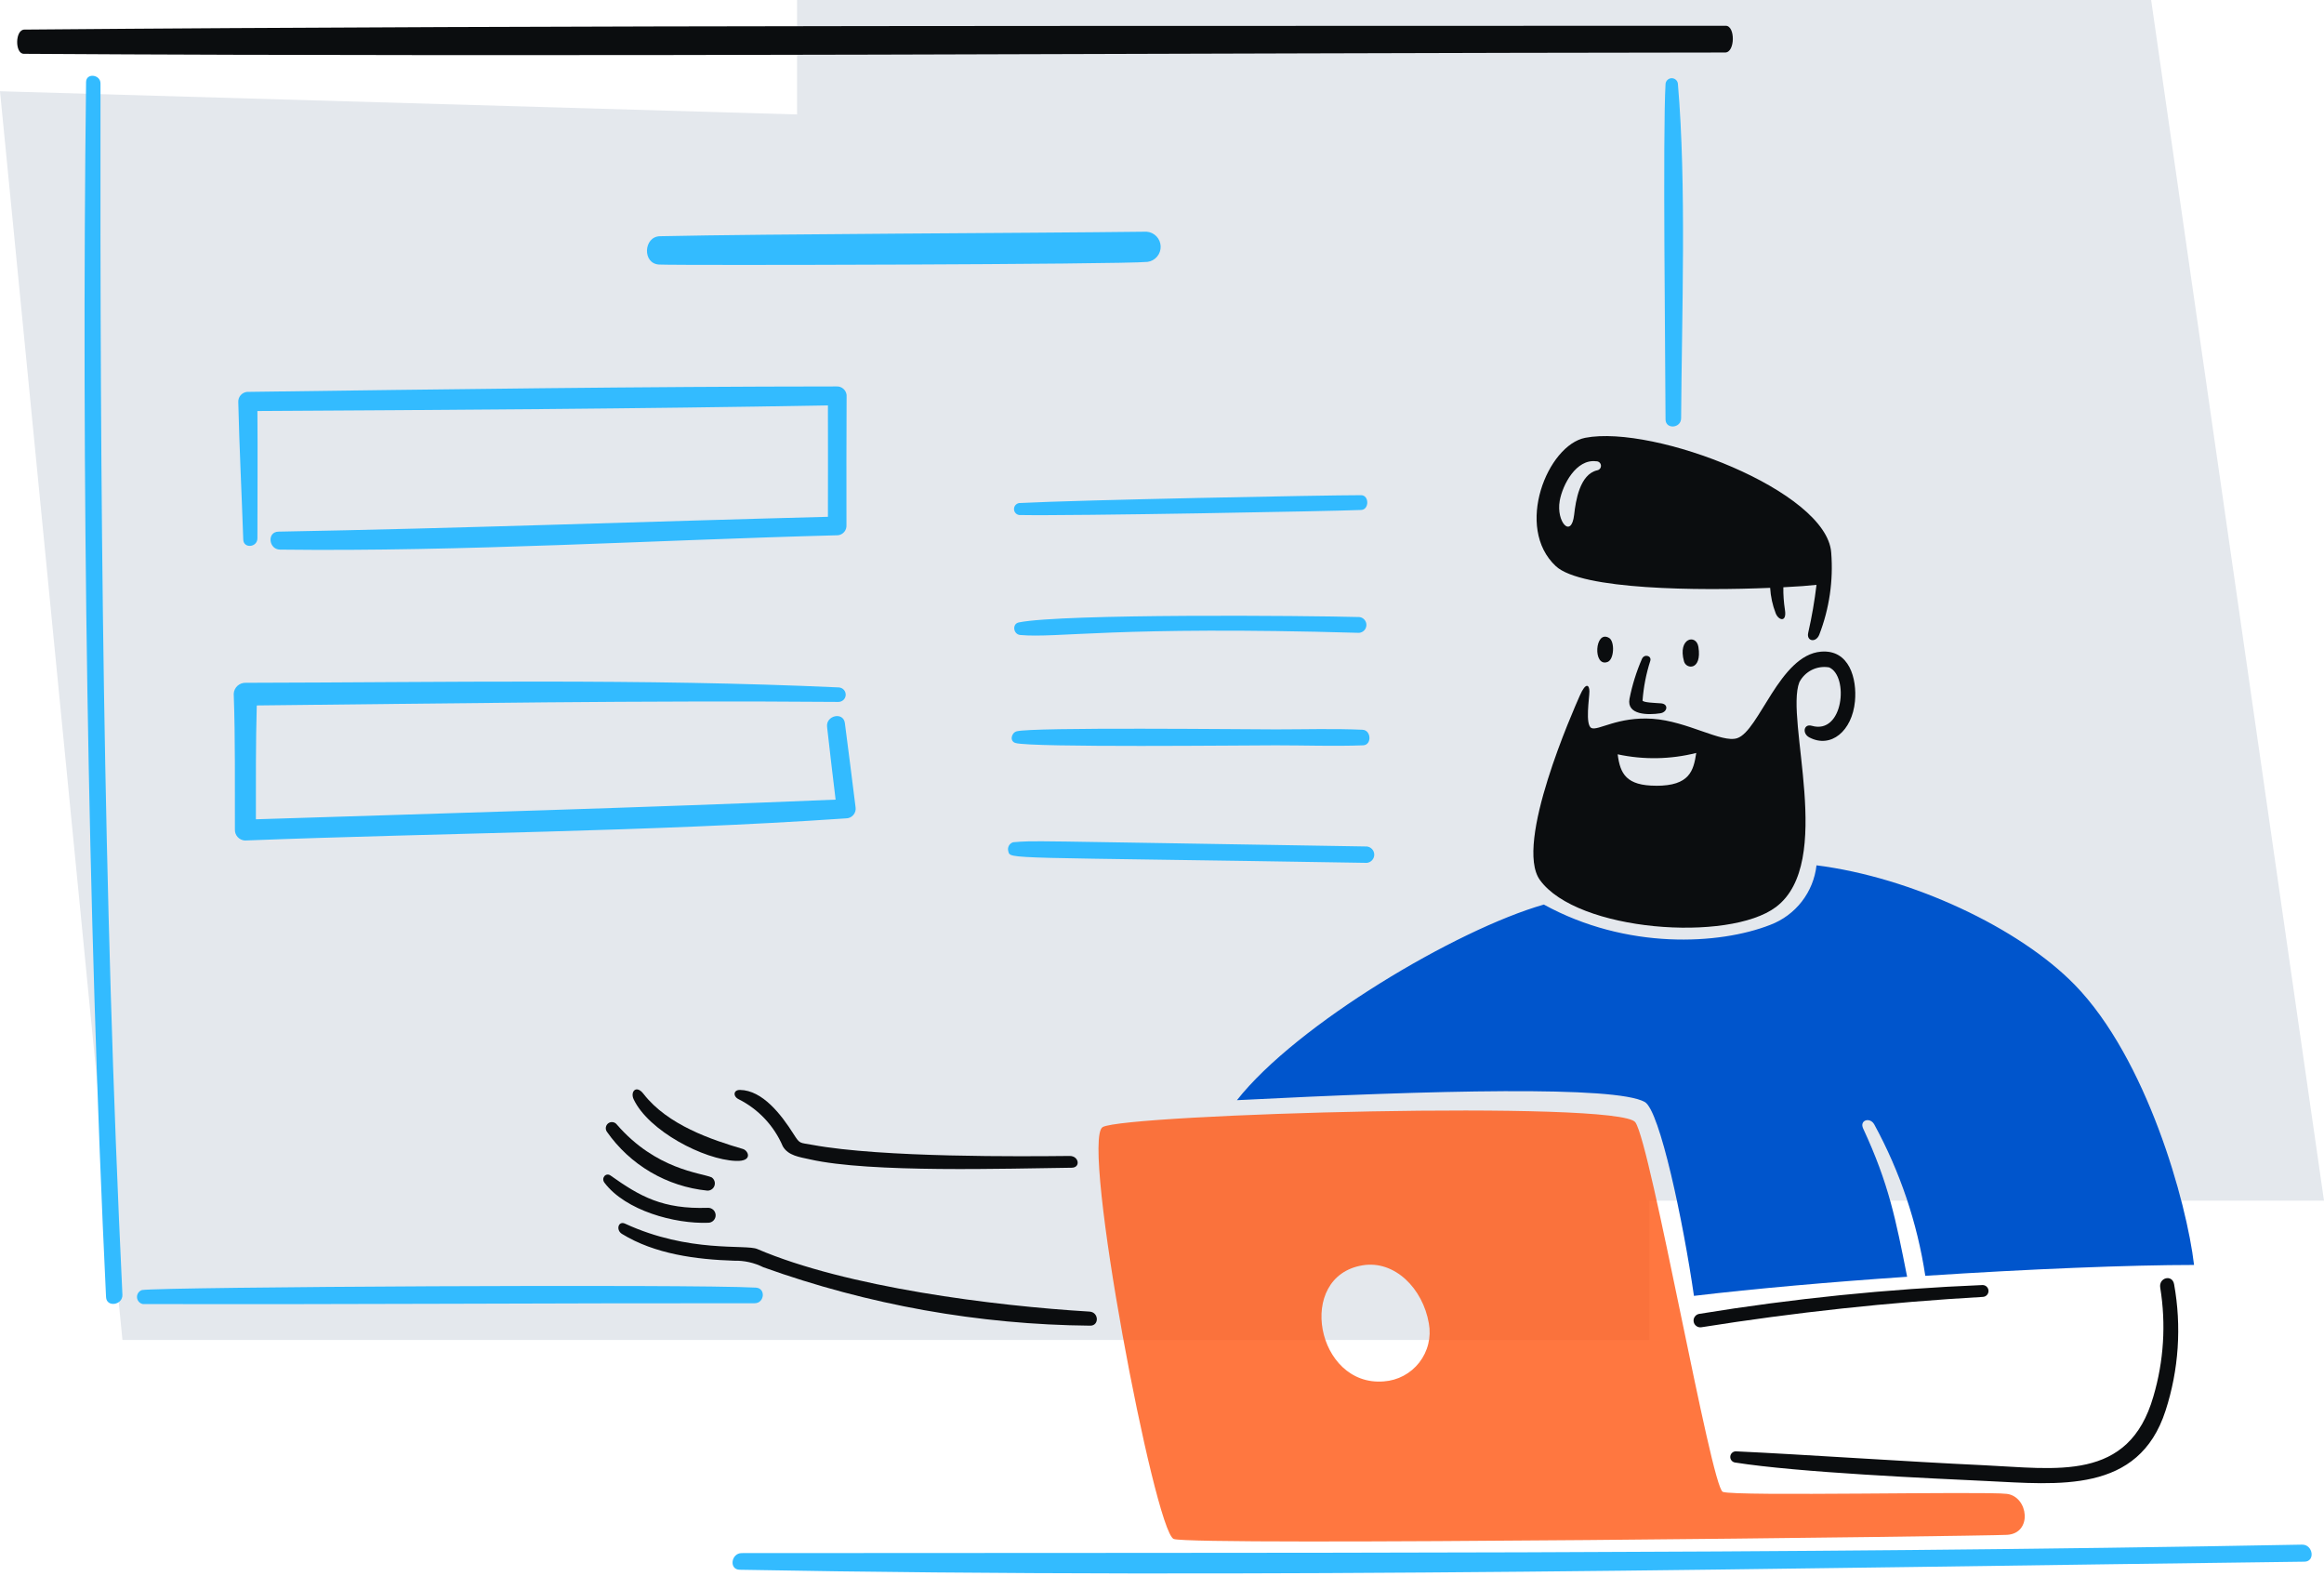
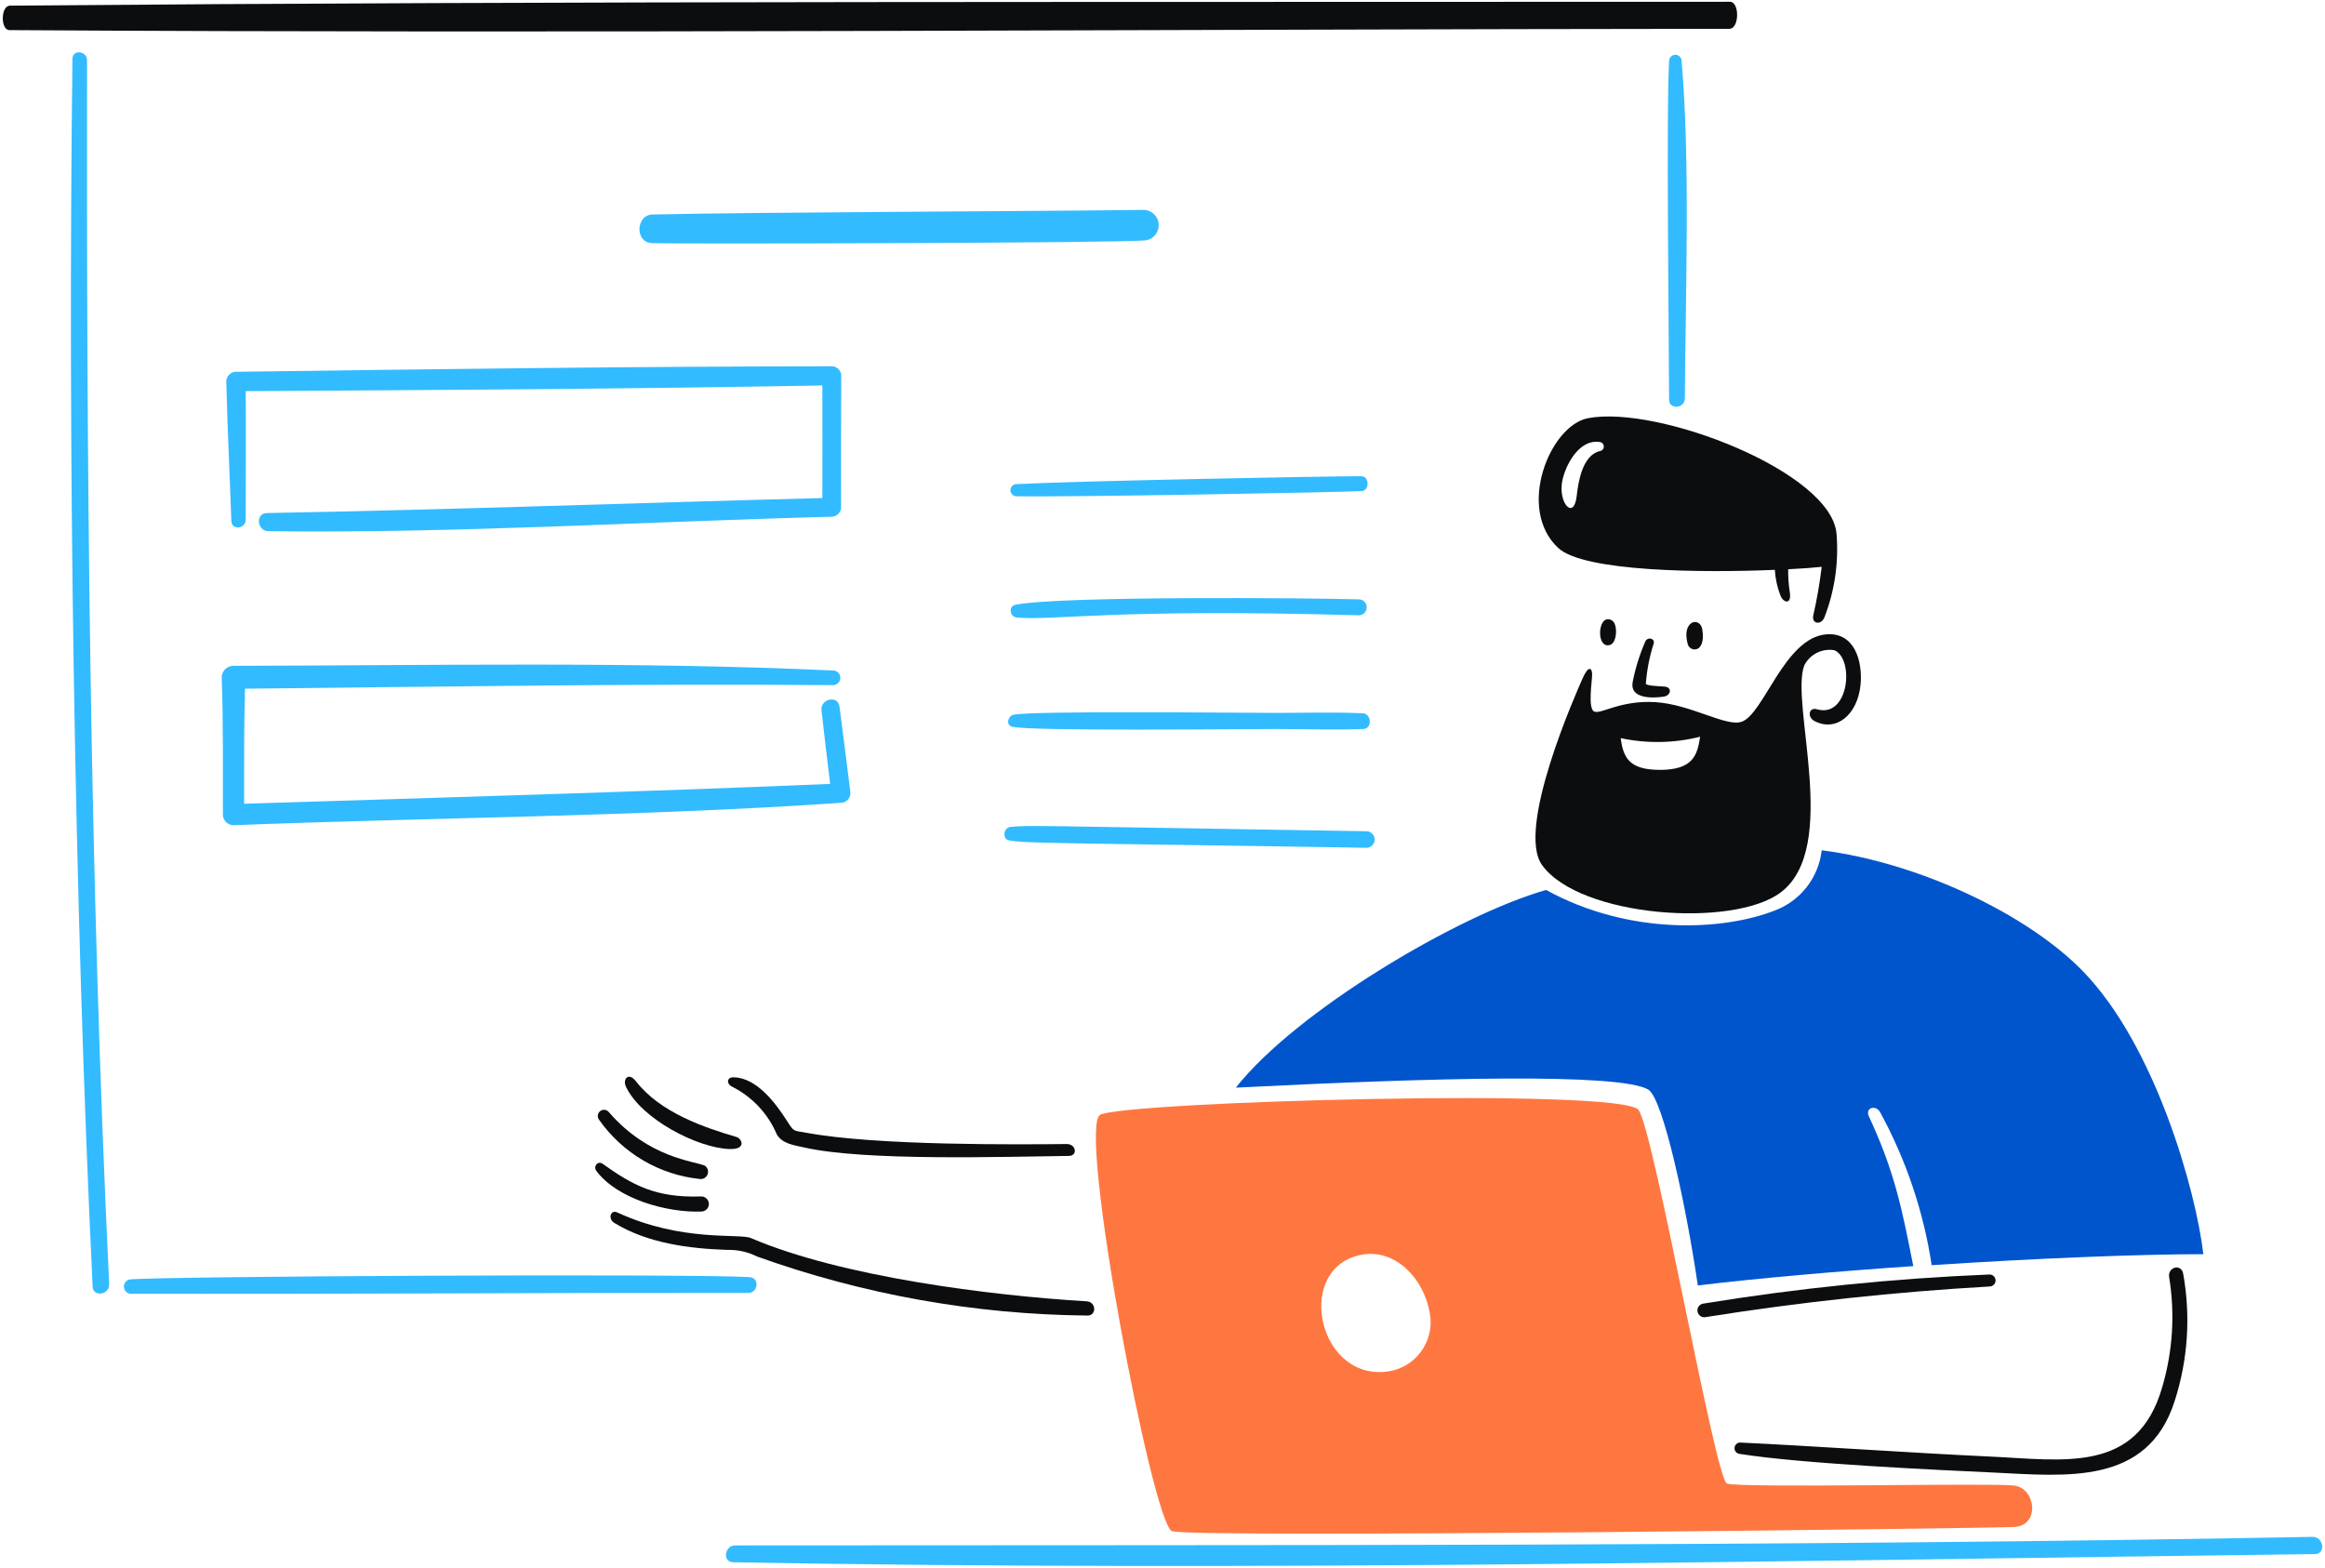
- <svg xmlns="http://www.w3.org/2000/svg" width="484" height="328" viewBox="0 0 484 328" fill="none">
-   <path d="M0 19L343.5 29V279H25.5L0 19Z" fill="#E4E8ED" />
-   <path d="M166 0H448L484 250H166V0Z" fill="#E4E8ED" />
-   <path d="M257.61 229.076C298.763 226.988 336.466 226.043 342.544 229.451C345.676 231.211 350.547 254.349 352.785 269.824C365.426 268.315 381.311 266.927 397.18 265.845C394.824 253.939 393.37 246.48 388.023 234.976C387.213 233.233 389.432 232.529 390.334 234.121C395.692 243.929 399.29 254.6 400.965 265.649C422.451 264.238 443.65 263.386 456.937 263.386C455.428 250.383 447.07 220.419 432.088 205.055C420.54 193.212 398.136 182.672 378.308 180.177C377.999 182.925 376.939 185.534 375.244 187.72C373.549 189.905 371.285 191.58 368.7 192.563C358.107 196.725 338.772 197.819 321.524 188.345C303.328 193.536 269.982 213.34 257.61 229.076Z" fill="#0055CC" />
-   <path d="M479.428 321.622C370.923 323.662 262.909 323.26 154.462 323.383C152.269 323.383 151.774 326.811 154.042 326.851C262.245 328.851 371.738 326.497 479.923 325.171C482.234 325.151 481.726 321.58 479.428 321.622Z" fill="#33BBFF" />
-   <path d="M212.267 107.237C223.406 107.445 277.692 106.434 283.464 106.185C285.204 106.11 285.159 103.107 283.464 103.107C275.715 103.107 224.736 104.09 212.267 104.744C211.965 104.785 211.689 104.934 211.488 105.163C211.288 105.392 211.178 105.686 211.178 105.99C211.178 106.295 211.288 106.589 211.488 106.818C211.689 107.047 211.965 107.196 212.267 107.237Z" fill="#33BBFF" />
-   <path d="M137.285 55.086C141.79 55.297 233.509 55.068 238.977 54.53C239.753 54.427 240.464 54.039 240.971 53.442C241.478 52.845 241.745 52.081 241.721 51.298C241.697 50.516 241.383 49.77 240.84 49.205C240.298 48.64 239.565 48.297 238.783 48.242C213.258 48.559 160.197 48.69 137.429 49.188C134.013 49.266 133.727 54.925 137.285 55.086Z" fill="#33BBFF" />
-   <path d="M265.674 151.873C259.771 151.873 214.891 151.37 211.712 152.278C210.63 152.59 210.203 154.34 211.501 154.71C214.891 155.683 259.537 155.19 265.701 155.19C271.866 155.19 277.849 155.411 283.885 155.19C285.731 155.122 285.595 152.029 283.764 151.948C277.758 151.682 271.692 151.873 265.674 151.873Z" fill="#33BBFF" />
-   <path d="M211.005 175.37C210.624 175.483 210.303 175.742 210.112 176.091C209.921 176.439 209.875 176.849 209.984 177.231C210.502 178.992 208.176 178.388 284.664 179.663C285.086 179.62 285.477 179.422 285.762 179.108C286.046 178.793 286.204 178.384 286.204 177.959C286.204 177.535 286.046 177.126 285.762 176.811C285.477 176.496 285.086 176.298 284.664 176.255C211.287 175.071 215.841 174.995 211.005 175.37Z" fill="#33BBFF" />
-   <path d="M283.029 131.768C283.438 131.74 283.822 131.561 284.107 131.266C284.392 130.971 284.557 130.581 284.57 130.171C284.582 129.761 284.442 129.361 284.177 129.048C283.911 128.736 283.539 128.534 283.132 128.481C272.217 128.179 221.424 127.756 212.209 129.592C210.7 129.891 211.037 132.09 212.478 132.218C220.272 132.92 232.188 130.301 283.029 131.768Z" fill="#33BBFF" />
-   <path d="M350.112 87.087C350.248 65.422 351.254 38.396 349.435 17.376C349.385 17.06 349.22 16.774 348.972 16.573C348.723 16.372 348.409 16.27 348.09 16.287C347.771 16.304 347.469 16.438 347.244 16.665C347.018 16.891 346.884 17.192 346.867 17.512C346.276 27.597 346.832 74.456 346.867 87.328C346.872 89.443 350.099 89.204 350.112 87.087Z" fill="#33BBFF" />
-   <path d="M20.929 17.375C20.929 15.484 17.951 15.14 17.926 17.076C16.935 97.194 18.258 190.382 22.086 270.085C22.191 272.293 25.607 271.753 25.493 269.559C21.449 185.249 20.813 101.756 20.929 17.375Z" fill="#33BBFF" />
-   <path d="M157.42 268.106C143.907 267.351 33.868 267.943 29.575 268.609C29.257 268.711 28.983 268.916 28.794 269.191C28.605 269.466 28.513 269.796 28.532 270.129C28.55 270.463 28.679 270.78 28.897 271.032C29.116 271.285 29.411 271.458 29.738 271.524C71.344 271.642 115.5 271.313 157.178 271.358C159.205 271.358 159.552 268.232 157.42 268.106Z" fill="#33BBFF" />
-   <path fill-rule="evenodd" clip-rule="evenodd" d="M330.158 91.156C322.291 92.665 315.352 109.849 324.032 117.895C329.346 122.822 353.819 123.031 368.655 122.399C368.762 124.215 369.151 126.003 369.81 127.698C370.401 129.207 372.171 129.685 371.731 126.964C371.491 125.414 371.38 123.847 371.402 122.279C374.405 122.13 376.776 121.949 378.308 121.776C377.908 125.127 377.332 128.454 376.583 131.745C376.168 133.548 378.192 133.885 378.879 132.165C380.984 126.724 381.836 120.879 381.371 115.063C380.476 102.244 344.529 88.394 330.158 91.156ZM332.635 97.926C329.016 98.753 328.161 104.251 327.832 107.191C327.266 112.221 324.059 108.7 324.829 104.276C325.417 100.941 328.267 95.509 332.424 96.05C332.665 96.037 332.902 96.116 333.086 96.272C333.27 96.428 333.388 96.648 333.415 96.888C333.442 97.128 333.376 97.369 333.231 97.562C333.086 97.755 332.873 97.885 332.635 97.926Z" fill="#0B0D0F" />
-   <path fill-rule="evenodd" clip-rule="evenodd" d="M350.713 137.713C351.183 139.408 354.485 139.607 353.716 134.71C353.276 131.924 349.347 132.799 350.713 137.713Z" fill="#0B0D0F" />
-   <path fill-rule="evenodd" clip-rule="evenodd" d="M379.238 135.686C370.621 136.408 366.368 152.192 361.791 153.704C358.592 154.763 351.417 150.16 344.166 149.665C336.915 149.169 332.786 152.232 331.433 151.586C330.079 150.94 331.013 145.281 331.013 143.961C331.013 142.64 330.293 141.918 329.016 144.831C327.738 147.743 315.279 175.7 320.699 183.222C328.445 193.971 360.056 196.247 369.869 188.853C382.173 179.583 371.703 149.811 374.733 142.054C375.303 140.946 376.212 140.048 377.327 139.491C378.443 138.935 379.707 138.749 380.935 138.961C385.08 140.757 383.941 153.045 377.316 151.121C375.651 150.64 375.274 152.733 376.813 153.54C381.313 155.907 385.729 152.217 386.317 146.033C386.758 141.35 385.168 135.191 379.238 135.686ZM344.931 163.603C338.686 163.603 337.423 161.126 336.898 157.064C342.303 158.226 347.903 158.128 353.265 156.78C352.694 160.492 351.902 163.613 344.931 163.613V163.603Z" fill="#0B0D0F" />
-   <path fill-rule="evenodd" clip-rule="evenodd" d="M341.943 137.218C340.787 139.884 339.921 142.666 339.36 145.517C338.739 148.9 343.238 148.91 345.773 148.52C347.282 148.289 347.559 146.569 345.907 146.448C344.692 146.357 342.305 146.297 342.079 145.877C342.286 143.071 342.826 140.299 343.686 137.62C344.035 136.514 342.421 136.081 341.943 137.218Z" fill="#0B0D0F" />
-   <path fill-rule="evenodd" clip-rule="evenodd" d="M334.801 137.829C336.199 137.296 336.31 133.531 335.115 132.829C332.1 131.039 331.68 139.006 334.801 137.829Z" fill="#0B0D0F" />
-   <path fill-rule="evenodd" clip-rule="evenodd" d="M359.405 5.364C243.091 5.454 119.615 5.185 5.072 6.161C3.12 6.176 3.075 11.191 4.951 11.204C120.905 11.93 243.031 11.025 359.284 10.934C361.372 10.932 361.417 5.364 359.405 5.364Z" fill="#0B0D0F" />
-   <path fill-rule="evenodd" clip-rule="evenodd" d="M226.889 273.096C207.021 271.914 176.245 268.025 157.704 260.065C155.32 259.039 143.542 260.963 130.17 254.784C128.772 254.14 128.216 256.109 129.524 256.917C136.357 261.127 144.988 262.248 152.87 262.502C154.989 262.448 157.088 262.917 158.982 263.868C180.827 271.703 203.833 275.813 227.04 276.028C228.947 276.056 228.886 273.216 226.889 273.096Z" fill="#0B0D0F" />
-   <path fill-rule="evenodd" clip-rule="evenodd" d="M452.78 267.392C452.392 265.274 449.538 266.021 449.895 268.126C451.124 275.683 450.636 283.419 448.469 290.761C443.336 308.651 428.231 305.781 413.11 305.084C397.241 304.355 375.385 302.833 361.674 302.202C361.371 302.162 361.064 302.242 360.819 302.424C360.575 302.607 360.411 302.877 360.362 303.179C360.314 303.481 360.386 303.789 360.561 304.039C360.737 304.289 361.004 304.46 361.304 304.516C374.495 306.611 402.673 307.851 413.651 308.371C428.666 309.086 445.416 311.088 451.007 293.704C453.757 285.214 454.366 276.175 452.78 267.392Z" fill="#0B0D0F" />
-   <path fill-rule="evenodd" clip-rule="evenodd" d="M354.359 276.355C373.79 273.265 393.364 271.156 413.006 270.035C413.324 270.006 413.618 269.856 413.827 269.616C414.036 269.375 414.145 269.063 414.129 268.745C414.113 268.426 413.975 268.126 413.744 267.908C413.512 267.689 413.205 267.568 412.886 267.57C393.109 268.382 373.399 270.388 353.864 273.576C353.495 273.643 353.168 273.853 352.955 274.161C352.741 274.469 352.659 274.849 352.726 275.217C352.792 275.586 353.003 275.913 353.311 276.126C353.618 276.34 353.998 276.422 354.367 276.355H354.359Z" fill="#0B0D0F" />
-   <path fill-rule="evenodd" clip-rule="evenodd" d="M147.495 254.601C147.705 254.599 147.911 254.555 148.103 254.472C148.295 254.389 148.469 254.268 148.613 254.116C148.757 253.965 148.869 253.785 148.942 253.59C149.016 253.394 149.049 253.185 149.04 252.976C149.03 252.767 148.979 252.562 148.889 252.373C148.799 252.184 148.672 252.016 148.515 251.877C148.358 251.739 148.175 251.633 147.976 251.567C147.778 251.501 147.568 251.475 147.36 251.492C138.024 251.791 133.313 249.141 127.152 244.764C126.176 244.073 125.14 245.293 125.894 246.273C130.28 252.07 140.514 254.872 147.495 254.601Z" fill="#0B0D0F" />
-   <path fill-rule="evenodd" clip-rule="evenodd" d="M163.026 238.68C164.163 240.652 166.547 240.919 168.67 241.399C181.207 244.248 209.895 243.298 223.202 243.142C225.094 243.119 224.711 240.675 222.767 240.692C213.052 240.79 183.729 241.067 169.18 238.381C166.494 237.878 166.632 238.275 165.262 236.117C162.671 232.028 158.808 227.026 154.123 226.943C152.724 226.918 152.614 228.266 153.806 228.864C157.945 230.941 161.213 234.419 163.026 238.68Z" fill="#0B0D0F" />
-   <path fill-rule="evenodd" clip-rule="evenodd" d="M154.726 239.239C148.232 237.332 139.055 234.274 134.008 227.753C132.499 225.796 131.216 227.318 131.965 228.895C135.109 235.514 146.618 241.47 153.225 241.721C156.879 241.874 155.863 239.571 154.726 239.239Z" fill="#0B0D0F" />
-   <path fill-rule="evenodd" clip-rule="evenodd" d="M128.427 234.106C128.219 233.853 127.923 233.69 127.599 233.649C127.275 233.608 126.947 233.693 126.684 233.887C126.421 234.08 126.241 234.367 126.183 234.688C126.124 235.009 126.191 235.341 126.369 235.615C128.767 239.054 131.88 241.934 135.495 244.056C139.111 246.179 143.143 247.493 147.314 247.91C147.643 247.922 147.966 247.826 148.235 247.636C148.504 247.447 148.704 247.175 148.804 246.862C148.904 246.549 148.9 246.212 148.79 245.902C148.681 245.591 148.474 245.325 148.2 245.144C145.994 244.193 136.618 243.582 128.427 234.106Z" fill="#0B0D0F" />
-   <path fill-rule="evenodd" clip-rule="evenodd" d="M417.961 311.052C413.457 310.466 361.208 311.623 358.789 310.632C356.369 309.641 343.854 238.369 340.585 233.686C337.315 229.003 234.329 231.973 229.646 234.677C224.963 237.38 240.428 318.791 244.434 320.438C248.008 321.904 412.592 319.867 417.969 319.583C423.346 319.299 422.466 311.638 417.961 311.052ZM288.208 287.63C274.156 288.8 269.753 265.75 283.794 263.458C290.458 262.369 296.331 268.28 297.576 275.558C297.835 276.977 297.792 278.434 297.449 279.834C297.107 281.235 296.473 282.548 295.589 283.687C294.705 284.826 293.591 285.766 292.319 286.446C291.047 287.125 289.646 287.529 288.208 287.63Z" fill="#FF5511" fill-opacity="0.8" />
-   <path fill-rule="evenodd" clip-rule="evenodd" d="M53.61 112.087C53.61 103.251 53.685 94.419 53.61 85.583C93.208 85.354 132.832 85.128 172.425 84.409C172.458 92.142 172.425 99.875 172.425 107.608C134.604 108.58 95.929 110.013 57.995 110.696C55.551 110.741 55.948 114.409 58.311 114.44C96.614 114.905 136.093 112.45 174.516 111.449C175.024 111.396 175.492 111.147 175.822 110.755C176.152 110.362 176.318 109.857 176.285 109.344C176.285 100.315 176.255 91.283 176.316 82.254C176.262 81.74 176.011 81.266 175.617 80.932C175.223 80.598 174.716 80.431 174.202 80.465C133.292 80.49 92.354 81.05 51.444 81.599C50.921 81.654 50.439 81.91 50.1 82.314C49.76 82.718 49.59 83.238 49.624 83.765C49.852 93.299 50.334 102.81 50.662 112.338C50.709 114.276 53.607 114.002 53.61 112.087Z" fill="#33BBFF" />
-   <path fill-rule="evenodd" clip-rule="evenodd" d="M50.998 175.01C92.385 173.405 134.996 173.218 176.131 170.404C176.432 170.411 176.731 170.351 177.006 170.229C177.281 170.107 177.525 169.925 177.721 169.698C177.916 169.471 178.059 169.203 178.137 168.914C178.215 168.625 178.228 168.322 178.174 168.028C177.447 162.202 176.717 156.375 175.953 150.554C175.634 148.137 171.982 148.964 172.248 151.337C172.803 156.394 173.419 161.449 174.025 166.496C133.842 168.18 93.304 169.318 53.293 170.591C53.293 162.689 53.252 154.776 53.476 146.888C93.928 146.472 133.686 145.822 174.582 146.152C174.977 146.159 175.358 146.013 175.647 145.745C175.935 145.478 176.107 145.109 176.127 144.718C176.147 144.327 176.012 143.943 175.753 143.648C175.493 143.353 175.128 143.17 174.735 143.137C133.681 141.26 92.454 142.087 51.228 142.17C50.909 142.153 50.589 142.198 50.287 142.305C49.986 142.411 49.708 142.575 49.471 142.788C49.233 143.002 49.041 143.259 48.904 143.547C48.768 143.834 48.69 144.145 48.675 144.463C49.016 153.87 48.889 163.31 48.922 172.727C48.9 173.301 49.105 173.861 49.493 174.287C49.881 174.713 50.421 174.973 50.998 175.01Z" fill="#33BBFF" />
+ <svg xmlns="http://www.w3.org/2000/svg" width="479" height="323" viewBox="0 0 479 323" fill="none">
+   <path d="M254.61 224.076C295.763 221.988 333.466 221.043 339.544 224.451C342.676 226.211 347.547 249.349 349.785 264.824C362.426 263.315 378.311 261.927 394.18 260.845C391.824 248.939 390.37 241.48 385.023 229.976C384.213 228.233 386.432 227.529 387.334 229.121C392.692 238.929 396.29 249.6 397.965 260.649C419.451 259.238 440.65 258.386 453.937 258.386C452.428 245.383 444.07 215.419 429.088 200.055C417.54 188.212 395.136 177.672 375.308 175.177C374.999 177.925 373.939 180.534 372.244 182.72C370.549 184.905 368.285 186.58 365.7 187.563C355.107 191.725 335.772 192.819 318.524 183.345C300.328 188.536 266.982 208.34 254.61 224.076Z" fill="#0055CC" />
+   <path d="M476.428 316.622C367.923 318.662 259.909 318.26 151.462 318.383C149.269 318.383 148.774 321.811 151.042 321.851C259.245 323.851 368.738 321.497 476.923 320.171C479.234 320.151 478.726 316.58 476.428 316.622Z" fill="#33BBFF" />
+   <path d="M209.267 102.237C220.406 102.445 274.692 101.434 280.464 101.185C282.204 101.11 282.159 98.107 280.464 98.107C272.715 98.107 221.736 99.09 209.267 99.744C208.965 99.785 208.689 99.934 208.488 100.163C208.288 100.392 208.178 100.686 208.178 100.99C208.178 101.295 208.288 101.589 208.488 101.818C208.689 102.047 208.965 102.196 209.267 102.237Z" fill="#33BBFF" />
+   <path d="M134.285 50.086C138.79 50.297 230.509 50.068 235.977 49.53C236.753 49.427 237.464 49.039 237.971 48.442C238.478 47.845 238.745 47.081 238.721 46.298C238.697 45.516 238.383 44.77 237.84 44.205C237.298 43.64 236.565 43.297 235.783 43.242C210.258 43.559 157.197 43.69 134.429 44.188C131.013 44.266 130.727 49.925 134.285 50.086Z" fill="#33BBFF" />
+   <path d="M262.674 146.873C256.771 146.873 211.891 146.37 208.712 147.278C207.63 147.59 207.203 149.34 208.501 149.71C211.891 150.683 256.537 150.19 262.701 150.19C268.866 150.19 274.849 150.411 280.885 150.19C282.731 150.122 282.595 147.029 280.764 146.948C274.758 146.682 268.692 146.873 262.674 146.873Z" fill="#33BBFF" />
+   <path d="M208.005 170.37C207.624 170.483 207.303 170.742 207.112 171.091C206.921 171.439 206.875 171.849 206.984 172.231C207.502 173.992 205.176 173.388 281.664 174.663C282.086 174.62 282.477 174.422 282.762 174.108C283.046 173.793 283.204 173.384 283.204 172.959C283.204 172.535 283.046 172.126 282.762 171.811C282.477 171.496 282.086 171.298 281.664 171.255C208.287 170.071 212.841 169.995 208.005 170.37Z" fill="#33BBFF" />
+   <path d="M280.029 126.768C280.438 126.74 280.822 126.561 281.107 126.266C281.392 125.971 281.557 125.581 281.57 125.171C281.582 124.761 281.442 124.361 281.177 124.048C280.911 123.736 280.539 123.534 280.132 123.481C269.217 123.179 218.424 122.756 209.209 124.592C207.7 124.891 208.037 127.09 209.478 127.218C217.272 127.92 229.188 125.301 280.029 126.768Z" fill="#33BBFF" />
+   <path d="M347.112 82.087C347.248 60.422 348.254 33.396 346.435 12.376C346.385 12.06 346.22 11.774 345.972 11.573C345.723 11.372 345.409 11.27 345.09 11.287C344.771 11.304 344.469 11.438 344.244 11.665C344.018 11.891 343.884 12.192 343.867 12.511C343.276 22.597 343.832 69.456 343.867 82.328C343.872 84.443 347.099 84.204 347.112 82.087Z" fill="#33BBFF" />
+   <path d="M17.929 12.375C17.929 10.484 14.951 10.14 14.926 12.076C13.935 92.194 15.258 185.382 19.086 265.085C19.191 267.293 22.607 266.753 22.493 264.559C18.449 180.249 17.813 96.756 17.929 12.375Z" fill="#33BBFF" />
+   <path d="M154.42 263.106C140.907 262.351 30.868 262.943 26.575 263.609C26.257 263.711 25.983 263.916 25.794 264.191C25.605 264.466 25.513 264.796 25.532 265.129C25.55 265.463 25.679 265.78 25.897 266.032C26.116 266.285 26.411 266.458 26.738 266.524C68.344 266.642 112.5 266.313 154.178 266.358C156.205 266.358 156.552 263.232 154.42 263.106Z" fill="#33BBFF" />
+   <path fill-rule="evenodd" clip-rule="evenodd" d="M327.158 86.156C319.291 87.665 312.352 104.849 321.032 112.895C326.346 117.822 350.819 118.031 365.655 117.399C365.762 119.215 366.151 121.003 366.81 122.698C367.401 124.207 369.171 124.685 368.731 121.964C368.491 120.414 368.38 118.847 368.402 117.279C371.405 117.13 373.776 116.949 375.308 116.776C374.908 120.127 374.332 123.454 373.583 126.745C373.168 128.548 375.192 128.885 375.879 127.165C377.984 121.724 378.836 115.879 378.371 110.063C377.476 97.244 341.529 83.394 327.158 86.156ZM329.635 92.926C326.016 93.753 325.161 99.251 324.832 102.191C324.266 107.221 321.059 103.7 321.829 99.276C322.417 95.941 325.267 90.509 329.424 91.05C329.665 91.037 329.902 91.116 330.086 91.272C330.27 91.428 330.388 91.648 330.415 91.888C330.442 92.128 330.376 92.369 330.231 92.562C330.086 92.755 329.873 92.885 329.635 92.926Z" fill="#0B0D0F" />
+   <path fill-rule="evenodd" clip-rule="evenodd" d="M347.713 132.713C348.183 134.408 351.485 134.607 350.716 129.71C350.276 126.924 346.347 127.799 347.713 132.713Z" fill="#0B0D0F" />
+   <path fill-rule="evenodd" clip-rule="evenodd" d="M376.238 130.686C367.621 131.408 363.368 147.192 358.791 148.704C355.592 149.763 348.417 145.16 341.166 144.665C333.915 144.169 329.786 147.232 328.433 146.586C327.079 145.94 328.013 140.281 328.013 138.961C328.013 137.64 327.293 136.918 326.016 139.831C324.738 142.743 312.279 170.7 317.699 178.222C325.445 188.971 357.056 191.247 366.869 183.853C379.173 174.583 368.703 144.811 371.733 137.054C372.303 135.946 373.212 135.048 374.327 134.491C375.443 133.935 376.707 133.749 377.935 133.961C382.08 135.757 380.941 148.045 374.316 146.121C372.651 145.64 372.274 147.733 373.813 148.54C378.313 150.907 382.729 147.217 383.317 141.033C383.758 136.35 382.168 130.191 376.238 130.686ZM341.931 158.603C335.686 158.603 334.423 156.126 333.898 152.064C339.303 153.226 344.903 153.128 350.265 151.78C349.694 155.492 348.902 158.613 341.931 158.613V158.603Z" fill="#0B0D0F" />
+   <path fill-rule="evenodd" clip-rule="evenodd" d="M338.943 132.218C337.787 134.884 336.921 137.666 336.36 140.517C335.739 143.9 340.238 143.91 342.773 143.52C344.282 143.289 344.559 141.569 342.907 141.448C341.692 141.357 339.305 141.297 339.079 140.877C339.286 138.071 339.826 135.299 340.686 132.62C341.035 131.514 339.421 131.081 338.943 132.218Z" fill="#0B0D0F" />
+   <path fill-rule="evenodd" clip-rule="evenodd" d="M331.801 132.829C333.199 132.296 333.31 128.531 332.115 127.829C329.1 126.039 328.68 134.006 331.801 132.829Z" fill="#0B0D0F" />
+   <path fill-rule="evenodd" clip-rule="evenodd" d="M356.405 0.364C240.091 0.454 116.615 0.185 2.072 1.161C0.12 1.176 0.075 6.191 1.951 6.204C117.905 6.93 240.031 6.025 356.284 5.934C358.372 5.932 358.417 0.364 356.405 0.364Z" fill="#0B0D0F" />
+   <path fill-rule="evenodd" clip-rule="evenodd" d="M223.889 268.096C204.021 266.914 173.245 263.025 154.704 255.065C152.32 254.039 140.542 255.963 127.17 249.784C125.772 249.14 125.216 251.109 126.524 251.917C133.357 256.127 141.988 257.248 149.87 257.502C151.989 257.448 154.088 257.917 155.982 258.868C177.827 266.703 200.833 270.813 224.04 271.028C225.947 271.056 225.886 268.216 223.889 268.096Z" fill="#0B0D0F" />
+   <path fill-rule="evenodd" clip-rule="evenodd" d="M449.78 262.392C449.392 260.274 446.538 261.021 446.895 263.126C448.124 270.683 447.636 278.419 445.469 285.761C440.336 303.651 425.231 300.781 410.11 300.084C394.241 299.355 372.385 297.833 358.674 297.202C358.371 297.162 358.064 297.242 357.819 297.424C357.575 297.607 357.411 297.877 357.362 298.179C357.314 298.481 357.386 298.789 357.561 299.039C357.737 299.289 358.004 299.46 358.304 299.516C371.495 301.611 399.673 302.851 410.651 303.371C425.666 304.086 442.416 306.088 448.007 288.704C450.757 280.214 451.366 271.175 449.78 262.392Z" fill="#0B0D0F" />
+   <path fill-rule="evenodd" clip-rule="evenodd" d="M351.359 271.355C370.79 268.265 390.364 266.156 410.006 265.035C410.324 265.006 410.618 264.856 410.827 264.616C411.036 264.375 411.145 264.063 411.129 263.745C411.113 263.426 410.975 263.126 410.744 262.908C410.512 262.689 410.205 262.568 409.886 262.57C390.109 263.382 370.399 265.388 350.864 268.576C350.495 268.643 350.168 268.853 349.955 269.161C349.741 269.469 349.659 269.849 349.726 270.217C349.792 270.586 350.003 270.913 350.311 271.126C350.618 271.34 350.998 271.422 351.367 271.355H351.359Z" fill="#0B0D0F" />
+   <path fill-rule="evenodd" clip-rule="evenodd" d="M144.495 249.601C144.705 249.599 144.911 249.555 145.103 249.472C145.295 249.389 145.469 249.268 145.613 249.116C145.757 248.965 145.869 248.785 145.942 248.59C146.016 248.394 146.049 248.185 146.04 247.976C146.03 247.767 145.979 247.562 145.889 247.373C145.799 247.184 145.672 247.016 145.515 246.877C145.358 246.739 145.175 246.633 144.976 246.567C144.778 246.501 144.568 246.475 144.36 246.492C135.024 246.791 130.313 244.141 124.152 239.764C123.176 239.073 122.14 240.293 122.894 241.273C127.28 247.07 137.514 249.872 144.495 249.601Z" fill="#0B0D0F" />
+   <path fill-rule="evenodd" clip-rule="evenodd" d="M160.026 233.68C161.163 235.652 163.547 235.919 165.67 236.399C178.207 239.248 206.895 238.298 220.202 238.142C222.094 238.119 221.711 235.675 219.767 235.692C210.052 235.79 180.729 236.067 166.18 233.381C163.494 232.878 163.632 233.275 162.262 231.117C159.671 227.028 155.808 222.026 151.123 221.943C149.724 221.918 149.614 223.266 150.806 223.864C154.945 225.941 158.213 229.419 160.026 233.68Z" fill="#0B0D0F" />
+   <path fill-rule="evenodd" clip-rule="evenodd" d="M151.726 234.239C145.232 232.332 136.055 229.274 131.008 222.753C129.499 220.796 128.216 222.318 128.965 223.895C132.109 230.514 143.618 236.47 150.225 236.721C153.879 236.874 152.863 234.571 151.726 234.239Z" fill="#0B0D0F" />
+   <path fill-rule="evenodd" clip-rule="evenodd" d="M125.427 229.106C125.219 228.853 124.923 228.69 124.599 228.649C124.275 228.608 123.947 228.693 123.684 228.887C123.421 229.08 123.241 229.367 123.183 229.688C123.124 230.009 123.191 230.341 123.369 230.615C125.767 234.054 128.88 236.934 132.495 239.056C136.111 241.179 140.143 242.493 144.314 242.91C144.643 242.922 144.966 242.826 145.235 242.636C145.504 242.447 145.704 242.175 145.804 241.862C145.904 241.549 145.9 241.212 145.79 240.902C145.681 240.591 145.474 240.325 145.2 240.144C142.994 239.193 133.618 238.582 125.427 229.106Z" fill="#0B0D0F" />
+   <path fill-rule="evenodd" clip-rule="evenodd" d="M414.961 306.052C410.457 305.466 358.208 306.623 355.789 305.632C353.369 304.641 340.854 233.369 337.585 228.686C334.315 224.003 231.329 226.973 226.646 229.677C221.963 232.38 237.428 313.791 241.434 315.438C245.008 316.904 409.592 314.867 414.969 314.583C420.346 314.299 419.466 306.638 414.961 306.052ZM285.208 282.63C271.156 283.8 266.753 260.75 280.794 258.458C287.458 257.369 293.331 263.28 294.576 270.558C294.835 271.977 294.792 273.434 294.449 274.834C294.107 276.235 293.473 277.548 292.589 278.687C291.705 279.826 290.591 280.766 289.319 281.446C288.047 282.125 286.646 282.529 285.208 282.63Z" fill="#FF5511" fill-opacity="0.8" />
+   <path fill-rule="evenodd" clip-rule="evenodd" d="M50.61 107.087C50.61 98.251 50.685 89.419 50.61 80.583C90.208 80.354 129.832 80.128 169.425 79.409C169.458 87.142 169.425 94.875 169.425 102.608C131.604 103.58 92.929 105.013 54.995 105.696C52.551 105.741 52.948 109.409 55.311 109.44C93.614 109.905 133.093 107.45 171.516 106.449C172.024 106.396 172.492 106.147 172.822 105.755C173.152 105.362 173.318 104.857 173.285 104.344C173.285 95.315 173.255 86.283 173.316 77.254C173.262 76.74 173.011 76.266 172.617 75.932C172.223 75.598 171.716 75.431 171.202 75.465C130.292 75.49 89.354 76.05 48.444 76.599C47.921 76.654 47.439 76.91 47.1 77.314C46.76 77.718 46.59 78.238 46.624 78.765C46.852 88.299 47.334 97.81 47.662 107.338C47.709 109.276 50.607 109.002 50.61 107.087Z" fill="#33BBFF" />
+   <path fill-rule="evenodd" clip-rule="evenodd" d="M47.998 170.01C89.385 168.405 131.996 168.218 173.131 165.404C173.432 165.411 173.731 165.351 174.006 165.229C174.281 165.107 174.525 164.925 174.721 164.698C174.916 164.471 175.059 164.203 175.137 163.914C175.215 163.625 175.228 163.322 175.174 163.028C174.447 157.202 173.717 151.375 172.953 145.554C172.634 143.137 168.982 143.964 169.248 146.337C169.803 151.394 170.419 156.449 171.025 161.496C130.842 163.18 90.304 164.318 50.293 165.591C50.293 157.689 50.252 149.776 50.476 141.888C90.928 141.472 130.686 140.822 171.582 141.152C171.977 141.159 172.358 141.013 172.647 140.745C172.935 140.478 173.107 140.109 173.127 139.718C173.147 139.327 173.012 138.943 172.753 138.648C172.493 138.353 172.128 138.17 171.735 138.137C130.681 136.26 89.454 137.087 48.228 137.17C47.909 137.153 47.589 137.198 47.287 137.305C46.986 137.411 46.708 137.575 46.471 137.788C46.233 138.002 46.041 138.259 45.904 138.547C45.768 138.834 45.69 139.145 45.675 139.463C46.016 148.87 45.889 158.31 45.922 167.727C45.9 168.301 46.105 168.861 46.493 169.287C46.881 169.713 47.421 169.973 47.998 170.01Z" fill="#33BBFF" />
</svg>
